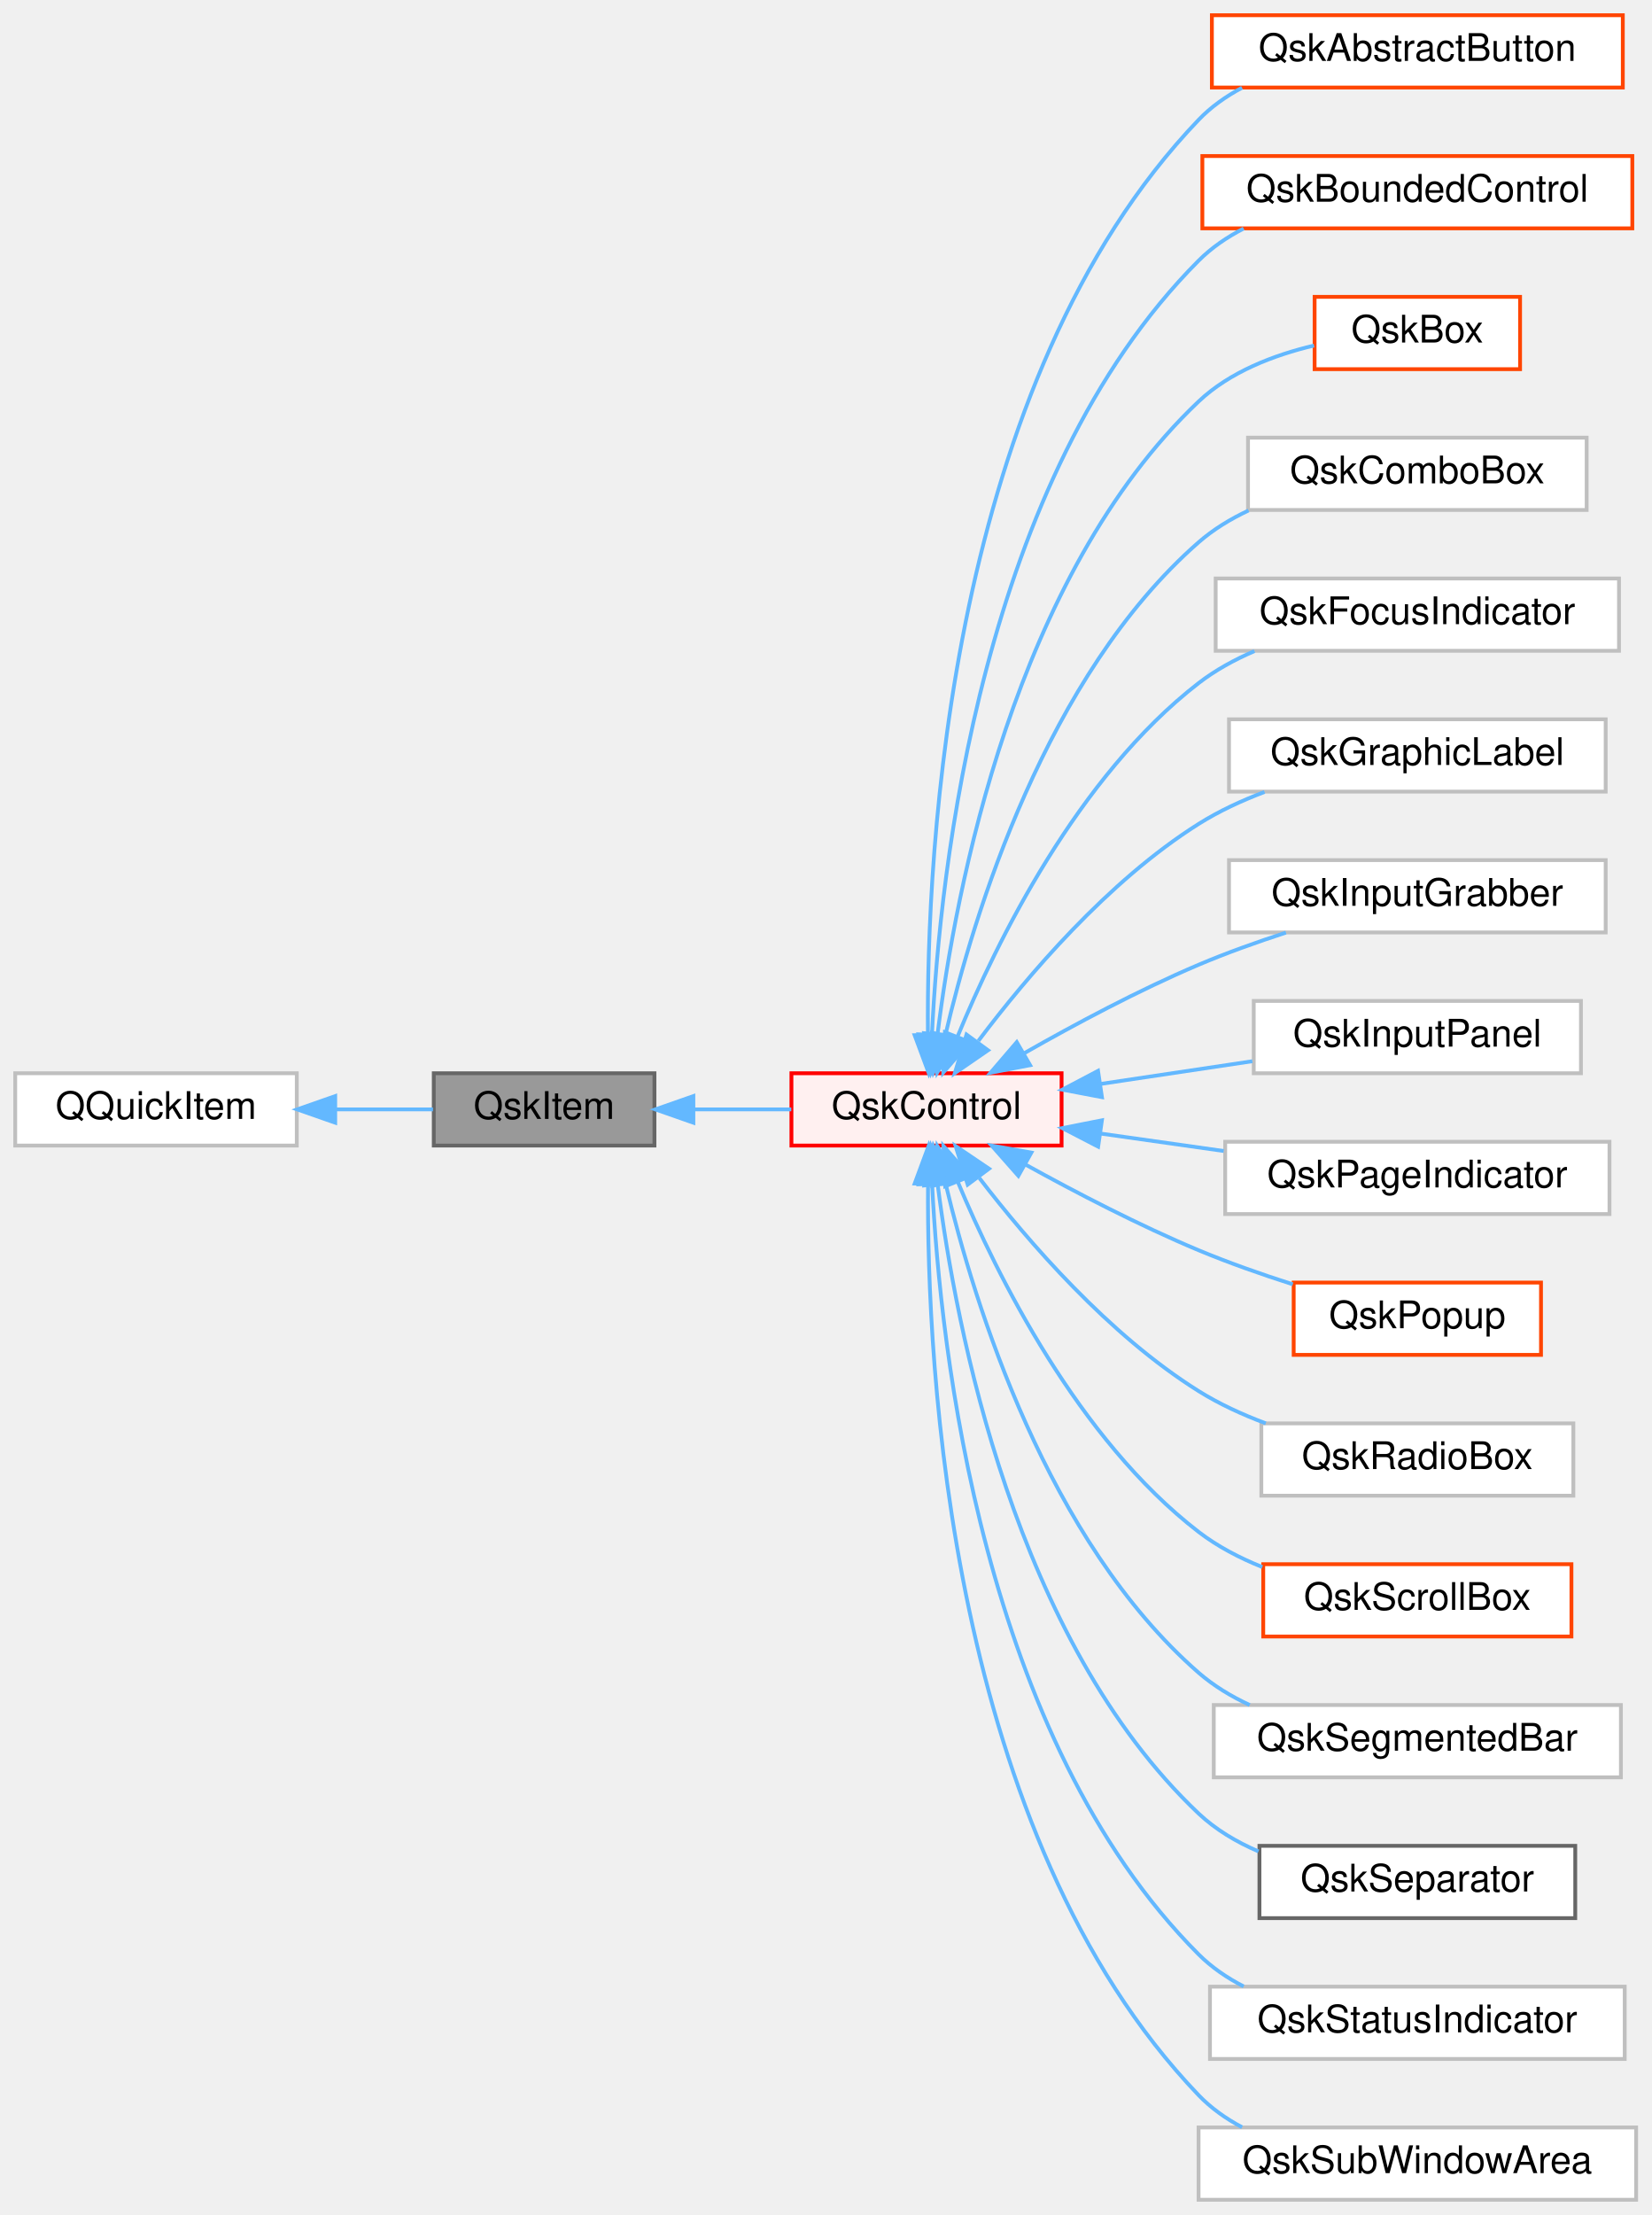
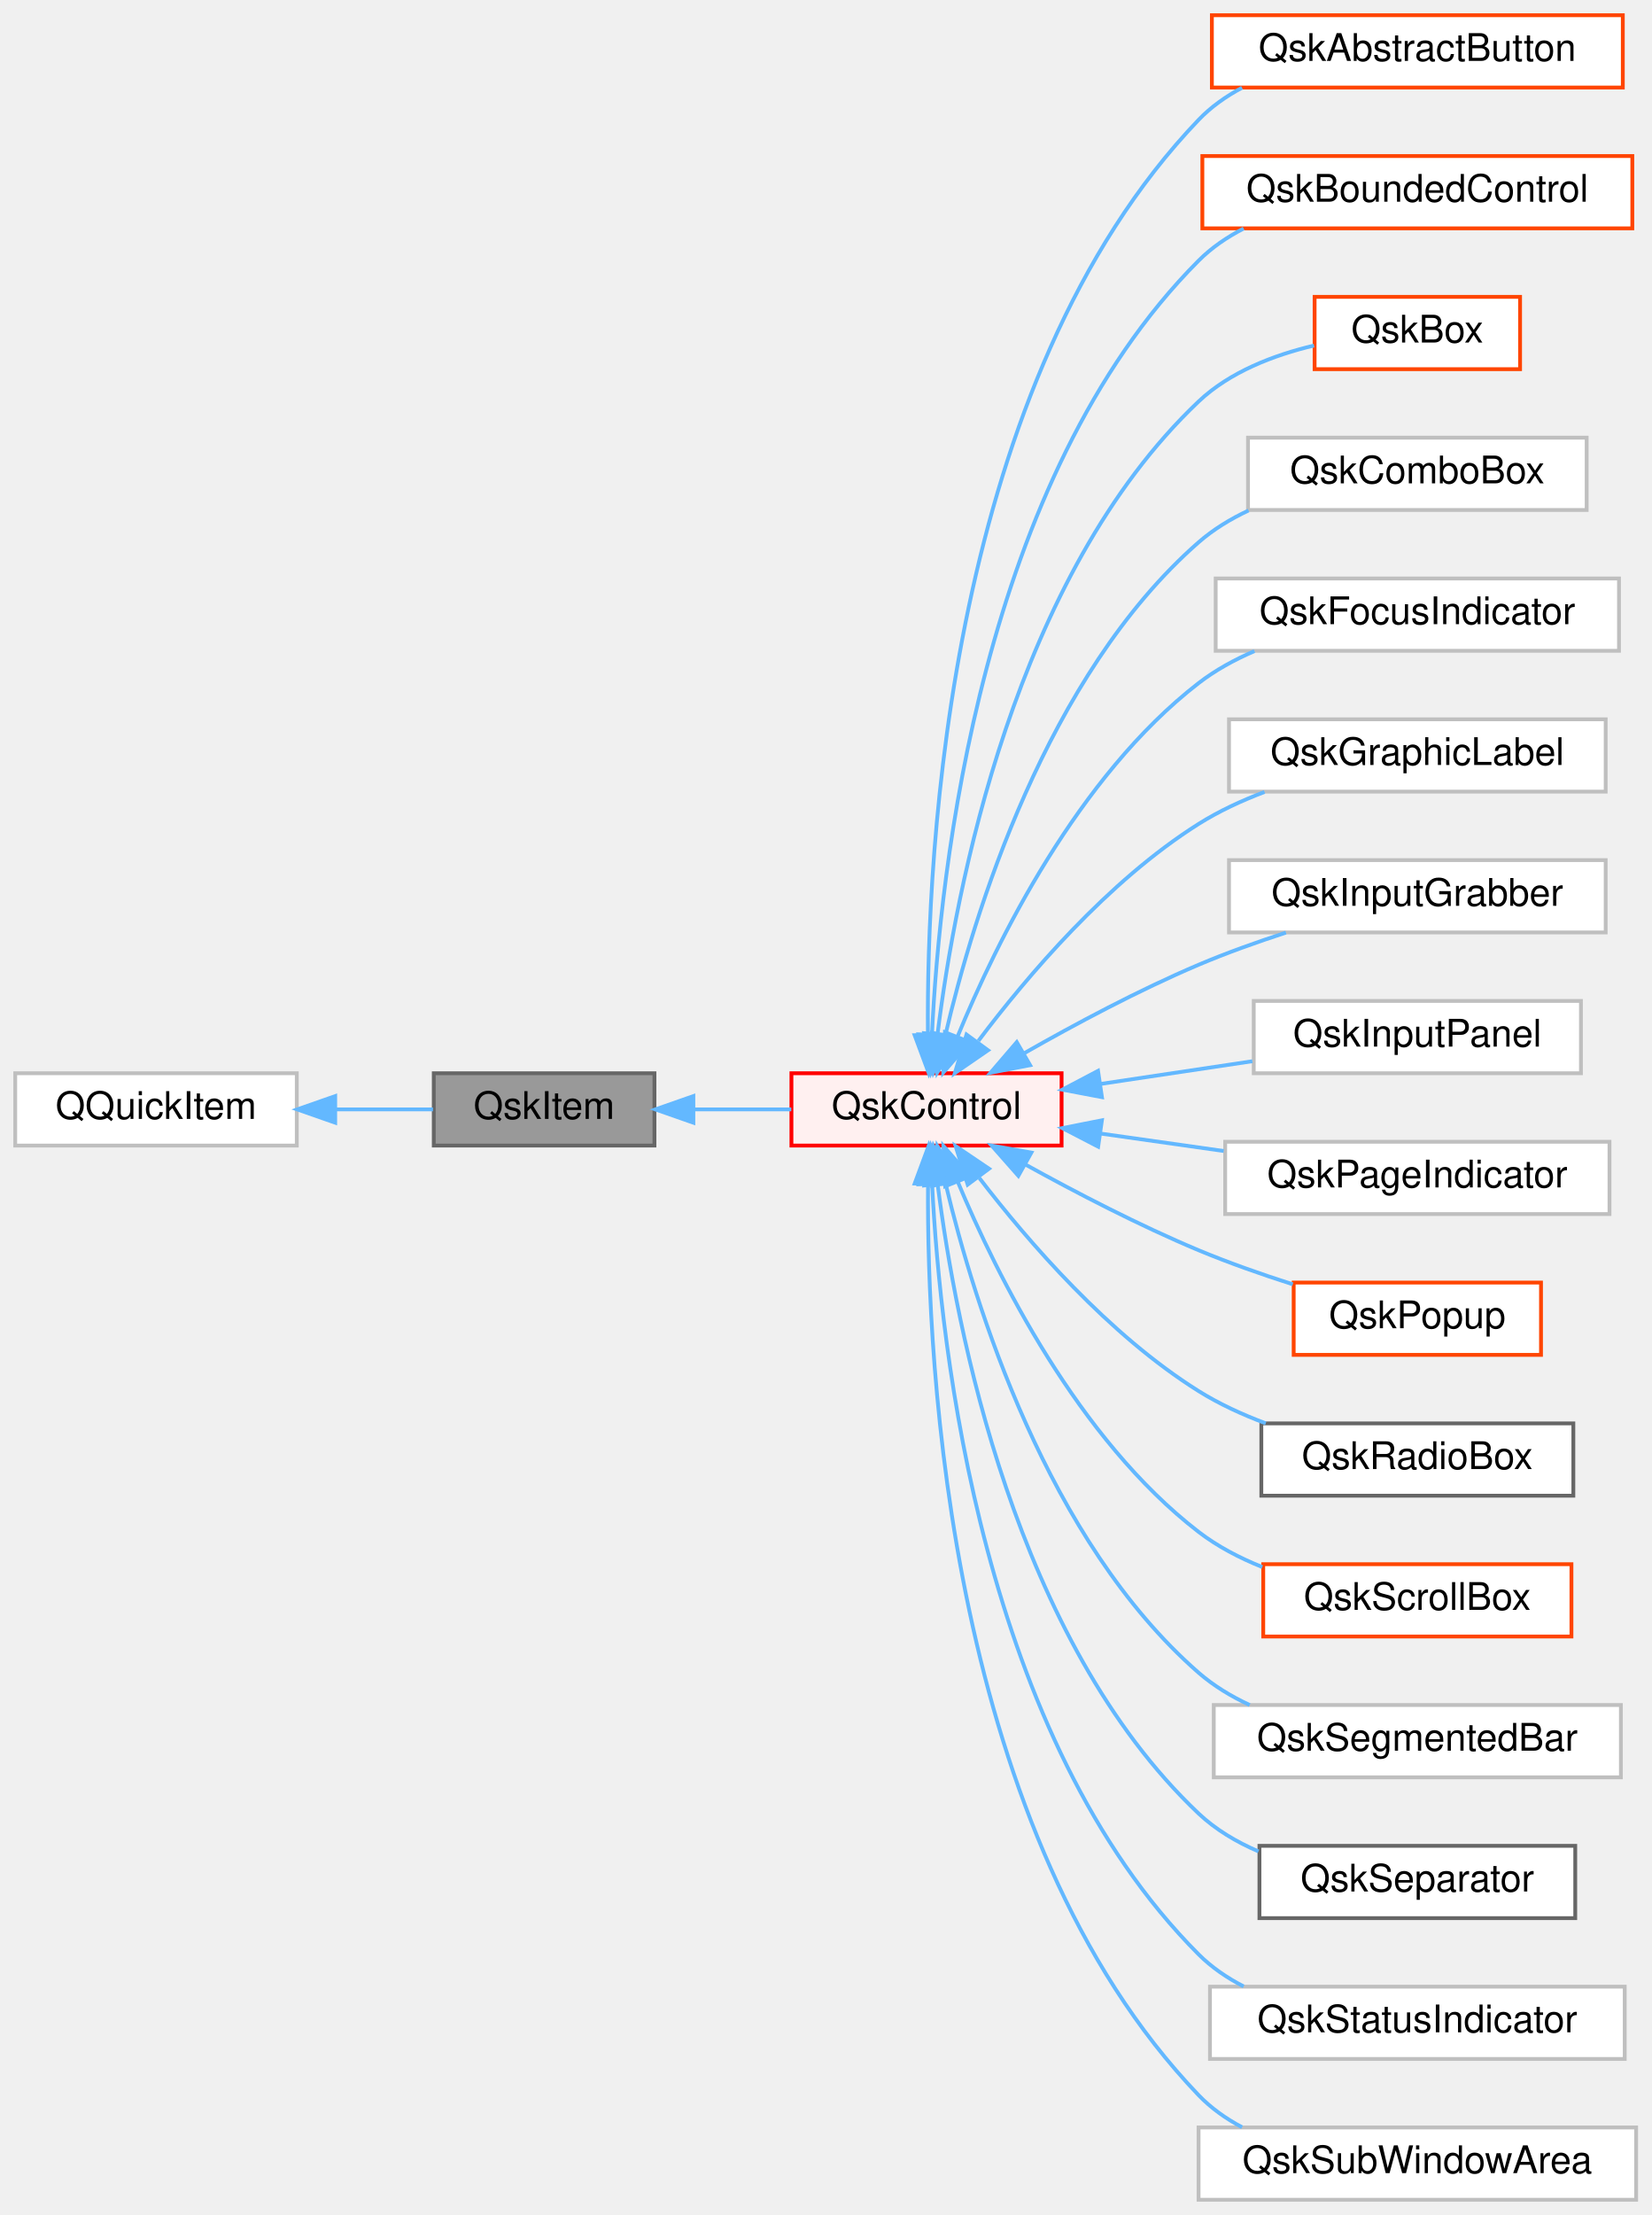
<svg xmlns="http://www.w3.org/2000/svg" xmlns:xlink="http://www.w3.org/1999/xlink" width="434pt" height="582pt" viewBox="0.00 0.00 434.00 582.00">
  <g id="graph0" class="graph" transform="scale(1 1) rotate(0) translate(4 578)">
    <g id="Node000001" class="node">
      <g id="a_Node000001">
        <a xlink:title=" ">
          <polygon fill="#999999" stroke="#666666" points="168,-296 110,-296 110,-277 168,-277 168,-296" />
          <text text-anchor="middle" x="139" y="-284" font-family="Helvetica,sans-Serif" font-size="10.00">QskItem</text>
        </a>
      </g>
    </g>
    <g id="Node000003" class="node">
      <g id="a_Node000003">
        <a xlink:href="classQskControl.html" target="_top" xlink:title="Base class of all controls.">
          <polygon fill="#fff0f0" stroke="red" points="275,-296 204,-296 204,-277 275,-277 275,-296" />
          <text text-anchor="middle" x="239.5" y="-284" font-family="Helvetica,sans-Serif" font-size="10.00">QskControl</text>
        </a>
      </g>
    </g>
    <g id="edge2_Node000001_Node000003" class="edge">
      <g id="a_edge2_Node000001_Node000003">
        <a xlink:title=" ">
          <path fill="none" stroke="#63b8ff" d="M178.26,-286.5C186.73,-286.5 195.66,-286.5 203.97,-286.5" />
          <polygon fill="#63b8ff" stroke="#63b8ff" points="178.23,-283 168.23,-286.5 178.23,-290 178.23,-283" />
        </a>
      </g>
    </g>
    <g id="Node000002" class="node">
      <g id="a_Node000002">
        <a xlink:title=" ">
          <polygon fill="white" stroke="#bfbfbf" points="74,-296 0,-296 0,-277 74,-277 74,-296" />
          <text text-anchor="middle" x="37" y="-284" font-family="Helvetica,sans-Serif" font-size="10.00">QQuickItem</text>
        </a>
      </g>
    </g>
    <g id="edge1_Node000001_Node000002" class="edge">
      <g id="a_edge1_Node000001_Node000002">
        <a xlink:title=" ">
          <path fill="none" stroke="#63b8ff" d="M84.21,-286.5C92.94,-286.5 101.83,-286.5 109.8,-286.5" />
          <polygon fill="#63b8ff" stroke="#63b8ff" points="84.1,-283 74.1,-286.5 84.1,-290 84.1,-283" />
        </a>
      </g>
    </g>
    <g id="Node000004" class="node">
      <g id="a_Node000004">
        <a xlink:href="classQskAbstractButton.html" target="_top" xlink:title=" ">
          <polygon fill="white" stroke="orangered" points="422.5,-574 314.5,-574 314.5,-555 422.5,-555 422.5,-574" />
          <text text-anchor="middle" x="368.5" y="-562" font-family="Helvetica,sans-Serif" font-size="10.00">QskAbstractButton</text>
        </a>
      </g>
    </g>
    <g id="edge3_Node000003_Node000004" class="edge">
      <g id="a_edge3_Node000003_Node000004">
        <a xlink:title=" ">
          <path fill="none" stroke="#63b8ff" d="M239.87,-306.33C239.47,-354.32 245.27,-477.84 311,-546.5 314.27,-549.92 318.2,-552.69 322.43,-554.94" />
          <polygon fill="#63b8ff" stroke="#63b8ff" points="243.38,-306.13 240.07,-296.07 236.38,-306 243.38,-306.13" />
        </a>
      </g>
    </g>
    <g id="Node000010" class="node">
      <g id="a_Node000010">
        <a xlink:href="classQskBoundedControl.html" target="_top" xlink:title=" ">
          <polygon fill="white" stroke="orangered" points="425,-537 312,-537 312,-518 425,-518 425,-537" />
          <text text-anchor="middle" x="368.5" y="-525" font-family="Helvetica,sans-Serif" font-size="10.00">QskBoundedControl</text>
        </a>
      </g>
    </g>
    <g id="edge4_Node000003_Node000010" class="edge">
      <g id="a_edge4_Node000003_Node000010">
        <a xlink:title=" ">
          <path fill="none" stroke="#63b8ff" d="M240.93,-306.11C242.96,-349.07 253.87,-452.24 311,-509.5 314.42,-512.93 318.48,-515.7 322.85,-517.95" />
          <polygon fill="#63b8ff" stroke="#63b8ff" points="244.43,-305.98 240.58,-296.11 237.44,-306.23 244.43,-305.98" />
        </a>
      </g>
    </g>
    <g id="Node000019" class="node">
      <g id="a_Node000019">
        <a xlink:href="classQskBox.html" target="_top" xlink:title=" ">
          <polygon fill="white" stroke="orangered" points="395.5,-500 341.5,-500 341.5,-481 395.5,-481 395.5,-500" />
          <text text-anchor="middle" x="368.5" y="-488" font-family="Helvetica,sans-Serif" font-size="10.00">QskBox</text>
        </a>
      </g>
    </g>
    <g id="edge5_Node000003_Node000019" class="edge">
      <g id="a_edge5_Node000003_Node000019">
        <a xlink:title=" ">
          <path fill="none" stroke="#63b8ff" d="M242.42,-306.4C247.11,-344.19 262.61,-426.65 311,-472.5 319.22,-480.29 330.81,-484.71 341.35,-487.21" />
          <polygon fill="#63b8ff" stroke="#63b8ff" points="245.86,-305.75 241.28,-296.2 238.91,-306.52 245.86,-305.75" />
        </a>
      </g>
    </g>
    <g id="Node000031" class="node">
      <g id="a_Node000031">
        <a xlink:href="classQskComboBox.html" target="_top" xlink:title=" ">
          <polygon fill="white" stroke="#bfbfbf" points="413,-463 324,-463 324,-444 413,-444 413,-463" />
          <text text-anchor="middle" x="368.5" y="-451" font-family="Helvetica,sans-Serif" font-size="10.00">QskComboBox</text>
        </a>
      </g>
    </g>
    <g id="edge6_Node000003_Node000031" class="edge">
      <g id="a_edge6_Node000003_Node000031">
        <a xlink:title=" ">
          <path fill="none" stroke="#63b8ff" d="M244.44,-305.94C251.86,-337.64 270.92,-400.44 311,-435.5 314.87,-438.89 319.39,-441.64 324.15,-443.87" />
          <polygon fill="#63b8ff" stroke="#63b8ff" points="247.84,-305.13 242.28,-296.12 241.01,-306.64 247.84,-305.13" />
        </a>
      </g>
    </g>
    <g id="Node000032" class="node">
      <g id="a_Node000032">
        <a xlink:href="classQskFocusIndicator.html" target="_top" xlink:title=" ">
          <polygon fill="white" stroke="#bfbfbf" points="421.5,-426 315.5,-426 315.5,-407 421.5,-407 421.5,-426" />
          <text text-anchor="middle" x="368.5" y="-414" font-family="Helvetica,sans-Serif" font-size="10.00">QskFocusIndicator</text>
        </a>
      </g>
    </g>
    <g id="edge7_Node000003_Node000032" class="edge">
      <g id="a_edge7_Node000003_Node000032">
        <a xlink:title=" ">
          <path fill="none" stroke="#63b8ff" d="M247.66,-305.65C257.93,-330.59 279.2,-373.89 311,-398.5 315.4,-401.9 320.45,-404.67 325.69,-406.92" />
          <polygon fill="#63b8ff" stroke="#63b8ff" points="250.85,-304.21 243.93,-296.2 244.34,-306.78 250.85,-304.21" />
        </a>
      </g>
    </g>
    <g id="Node000033" class="node">
      <g id="a_Node000033">
        <a xlink:href="classQskGraphicLabel.html" target="_top" xlink:title=" ">
          <polygon fill="white" stroke="#bfbfbf" points="418,-389 319,-389 319,-370 418,-370 418,-389" />
          <text text-anchor="middle" x="368.5" y="-377" font-family="Helvetica,sans-Serif" font-size="10.00">QskGraphicLabel</text>
        </a>
      </g>
    </g>
    <g id="edge8_Node000003_Node000033" class="edge">
      <g id="a_edge8_Node000003_Node000033">
        <a xlink:title=" ">
          <path fill="none" stroke="#63b8ff" d="M253.14,-304.51C265.92,-321.47 287.15,-346.47 311,-361.5 316.31,-364.85 322.3,-367.62 328.34,-369.91" />
          <polygon fill="#63b8ff" stroke="#63b8ff" points="255.67,-302.04 246.94,-296.03 250.01,-306.17 255.67,-302.04" />
        </a>
      </g>
    </g>
    <g id="Node000034" class="node">
      <g id="a_Node000034">
        <a xlink:href="classQskInputGrabber.html" target="_top" xlink:title=" ">
          <polygon fill="white" stroke="#bfbfbf" points="418,-352 319,-352 319,-333 418,-333 418,-352" />
          <text text-anchor="middle" x="368.5" y="-340" font-family="Helvetica,sans-Serif" font-size="10.00">QskInputGrabber</text>
        </a>
      </g>
    </g>
    <g id="edge9_Node000003_Node000034" class="edge">
      <g id="a_edge9_Node000003_Node000034">
        <a xlink:title=" ">
          <path fill="none" stroke="#63b8ff" d="M265.29,-301.33C278.56,-308.89 295.34,-317.86 311,-324.5 318.3,-327.6 326.32,-330.46 333.96,-332.95" />
          <polygon fill="#63b8ff" stroke="#63b8ff" points="266.73,-298.12 256.32,-296.13 263.22,-304.17 266.73,-298.12" />
        </a>
      </g>
    </g>
    <g id="Node000035" class="node">
      <g id="a_Node000035">
        <a xlink:href="classQskInputPanel.html" target="_top" xlink:title=" ">
          <polygon fill="white" stroke="#bfbfbf" points="411.5,-315 325.5,-315 325.5,-296 411.5,-296 411.5,-315" />
          <text text-anchor="middle" x="368.5" y="-303" font-family="Helvetica,sans-Serif" font-size="10.00">QskInputPanel</text>
        </a>
      </g>
    </g>
    <g id="edge10_Node000003_Node000035" class="edge">
      <g id="a_edge10_Node000003_Node000035">
        <a xlink:title=" ">
          <path fill="none" stroke="#63b8ff" d="M285.3,-293.2C298.25,-295.14 312.35,-297.25 325.14,-299.16" />
          <polygon fill="#63b8ff" stroke="#63b8ff" points="285.61,-289.71 275.2,-291.69 284.58,-296.63 285.61,-289.71" />
        </a>
      </g>
    </g>
    <g id="Node000036" class="node">
      <g id="a_Node000036">
        <a xlink:href="classQskPageIndicator.html" target="_top" xlink:title=" ">
          <polygon fill="white" stroke="#bfbfbf" points="419,-278 318,-278 318,-259 419,-259 419,-278" />
          <text text-anchor="middle" x="368.5" y="-266" font-family="Helvetica,sans-Serif" font-size="10.00">QskPageIndicator</text>
        </a>
      </g>
    </g>
    <g id="edge11_Node000003_Node000036" class="edge">
      <g id="a_edge11_Node000003_Node000036">
        <a xlink:title=" ">
          <path fill="none" stroke="#63b8ff" d="M285.35,-280.14C295.79,-278.66 306.96,-277.08 317.6,-275.57" />
          <polygon fill="#63b8ff" stroke="#63b8ff" points="284.61,-276.71 275.2,-281.58 285.6,-283.64 284.61,-276.71" />
        </a>
      </g>
    </g>
    <g id="Node000037" class="node">
      <g id="a_Node000037">
        <a xlink:href="classQskPopup.html" target="_top" xlink:title=" ">
          <polygon fill="white" stroke="orangered" points="401,-241 336,-241 336,-222 401,-222 401,-241" />
          <text text-anchor="middle" x="368.5" y="-229" font-family="Helvetica,sans-Serif" font-size="10.00">QskPopup</text>
        </a>
      </g>
    </g>
    <g id="edge12_Node000003_Node000037" class="edge">
      <g id="a_edge12_Node000003_Node000037">
        <a xlink:title=" ">
          <path fill="none" stroke="#63b8ff" d="M265.6,-271.96C278.83,-264.64 295.5,-255.98 311,-249.5 318.88,-246.21 327.59,-243.15 335.77,-240.54" />
          <polygon fill="#63b8ff" stroke="#63b8ff" points="263.64,-269.04 256.63,-276.99 267.06,-275.15 263.64,-269.04" />
        </a>
      </g>
    </g>
    <g id="Node000044" class="node">
      <g id="a_Node000044">
        <a xlink:href="classQskRadioBox.html" target="_top" xlink:title=" ">
-           <polygon fill="white" stroke="#bfbfbf" points="409.5,-204 327.5,-204 327.5,-185 409.5,-185 409.5,-204" />
+           <polygon fill="white" stroke="#666666" points="409.5,-204 327.5,-204 327.5,-185 409.5,-185 409.5,-204" />
          <text text-anchor="middle" x="368.5" y="-192" font-family="Helvetica,sans-Serif" font-size="10.00">QskRadioBox</text>
        </a>
      </g>
    </g>
    <g id="edge13_Node000003_Node000044" class="edge">
      <g id="a_edge13_Node000003_Node000044">
        <a xlink:title=" ">
          <path fill="none" stroke="#63b8ff" d="M253.39,-268.47C266.23,-251.74 287.39,-227.27 311,-212.5 316.41,-209.11 322.52,-206.31 328.66,-204.01" />
          <polygon fill="#63b8ff" stroke="#63b8ff" points="250.32,-266.74 247.15,-276.85 255.93,-270.92 250.32,-266.74" />
        </a>
      </g>
    </g>
    <g id="Node000045" class="node">
      <g id="a_Node000045">
        <a xlink:href="classQskScrollBox.html" target="_top" xlink:title=" ">
          <polygon fill="white" stroke="orangered" points="409,-167 328,-167 328,-148 409,-148 409,-167" />
          <text text-anchor="middle" x="368.5" y="-155" font-family="Helvetica,sans-Serif" font-size="10.00">QskScrollBox</text>
        </a>
      </g>
    </g>
    <g id="edge14_Node000003_Node000045" class="edge">
      <g id="a_edge14_Node000003_Node000045">
        <a xlink:title=" ">
          <path fill="none" stroke="#63b8ff" d="M247.7,-267.52C258.03,-242.8 279.36,-199.89 311,-175.5 315.97,-171.67 321.79,-168.64 327.75,-166.25" />
          <polygon fill="#63b8ff" stroke="#63b8ff" points="244.42,-266.31 243.95,-276.89 250.92,-268.91 244.42,-266.31" />
        </a>
      </g>
    </g>
    <g id="Node000050" class="node">
      <g id="a_Node000050">
        <a xlink:href="classQskSegmentedBar.html" target="_top" xlink:title=" ">
          <polygon fill="white" stroke="#bfbfbf" points="422,-130 315,-130 315,-111 422,-111 422,-130" />
          <text text-anchor="middle" x="368.5" y="-118" font-family="Helvetica,sans-Serif" font-size="10.00">QskSegmentedBar</text>
        </a>
      </g>
    </g>
    <g id="edge15_Node000003_Node000050" class="edge">
      <g id="a_edge15_Node000003_Node000050">
        <a xlink:title=" ">
          <path fill="none" stroke="#63b8ff" d="M244.57,-266.78C252.12,-235.16 271.27,-173.16 311,-138.5 314.96,-135.05 319.58,-132.26 324.44,-130" />
          <polygon fill="#63b8ff" stroke="#63b8ff" points="241.07,-266.42 242.3,-276.95 247.9,-267.95 241.07,-266.42" />
        </a>
      </g>
    </g>
    <g id="Node000051" class="node">
      <g id="a_Node000051">
        <a xlink:href="classQskSeparator.html" target="_top" xlink:title="Separates a group of items from adjacent items.">
          <polygon fill="white" stroke="#666666" points="410,-93 327,-93 327,-74 410,-74 410,-93" />
          <text text-anchor="middle" x="368.5" y="-81" font-family="Helvetica,sans-Serif" font-size="10.00">QskSeparator</text>
        </a>
      </g>
    </g>
    <g id="edge16_Node000003_Node000051" class="edge">
      <g id="a_edge16_Node000003_Node000051">
        <a xlink:title=" ">
          <path fill="none" stroke="#63b8ff" d="M242.45,-266.7C247.2,-229.11 262.8,-147.09 311,-101.5 315.49,-97.26 320.98,-94.01 326.75,-91.53" />
          <polygon fill="#63b8ff" stroke="#63b8ff" points="238.95,-266.52 241.3,-276.85 245.9,-267.31 238.95,-266.52" />
        </a>
      </g>
    </g>
    <g id="Node000052" class="node">
      <g id="a_Node000052">
        <a xlink:href="classQskStatusIndicator.html" target="_top" xlink:title=" ">
          <polygon fill="white" stroke="#bfbfbf" points="423,-56 314,-56 314,-37 423,-37 423,-56" />
          <text text-anchor="middle" x="368.5" y="-44" font-family="Helvetica,sans-Serif" font-size="10.00">QskStatusIndicator</text>
        </a>
      </g>
    </g>
    <g id="edge17_Node000003_Node000052" class="edge">
      <g id="a_edge17_Node000003_Node000052">
        <a xlink:title=" ">
          <path fill="none" stroke="#63b8ff" d="M240.98,-266.71C243.1,-223.77 254.19,-121.36 311,-64.5 314.42,-61.08 318.49,-58.3 322.85,-56.06" />
          <polygon fill="#63b8ff" stroke="#63b8ff" points="237.47,-266.81 240.59,-276.94 244.47,-267.07 237.47,-266.81" />
        </a>
      </g>
    </g>
    <g id="Node000053" class="node">
      <g id="a_Node000053">
        <a xlink:href="classQskSubWindowArea.html" target="_top" xlink:title=" ">
          <polygon fill="white" stroke="#bfbfbf" points="426,-19 311,-19 311,0 426,0 426,-19" />
          <text text-anchor="middle" x="368.5" y="-7" font-family="Helvetica,sans-Serif" font-size="10.00">QskSubWindowArea</text>
        </a>
      </g>
    </g>
    <g id="edge18_Node000003_Node000053" class="edge">
      <g id="a_edge18_Node000003_Node000053">
        <a xlink:title=" ">
          <path fill="none" stroke="#63b8ff" d="M239.9,-266.75C239.55,-218.93 245.47,-95.89 311,-27.5 314.28,-24.08 318.2,-21.31 322.43,-19.06" />
          <polygon fill="#63b8ff" stroke="#63b8ff" points="236.4,-267.03 240.08,-276.97 243.4,-266.91 236.4,-267.03" />
        </a>
      </g>
    </g>
  </g>
</svg>
